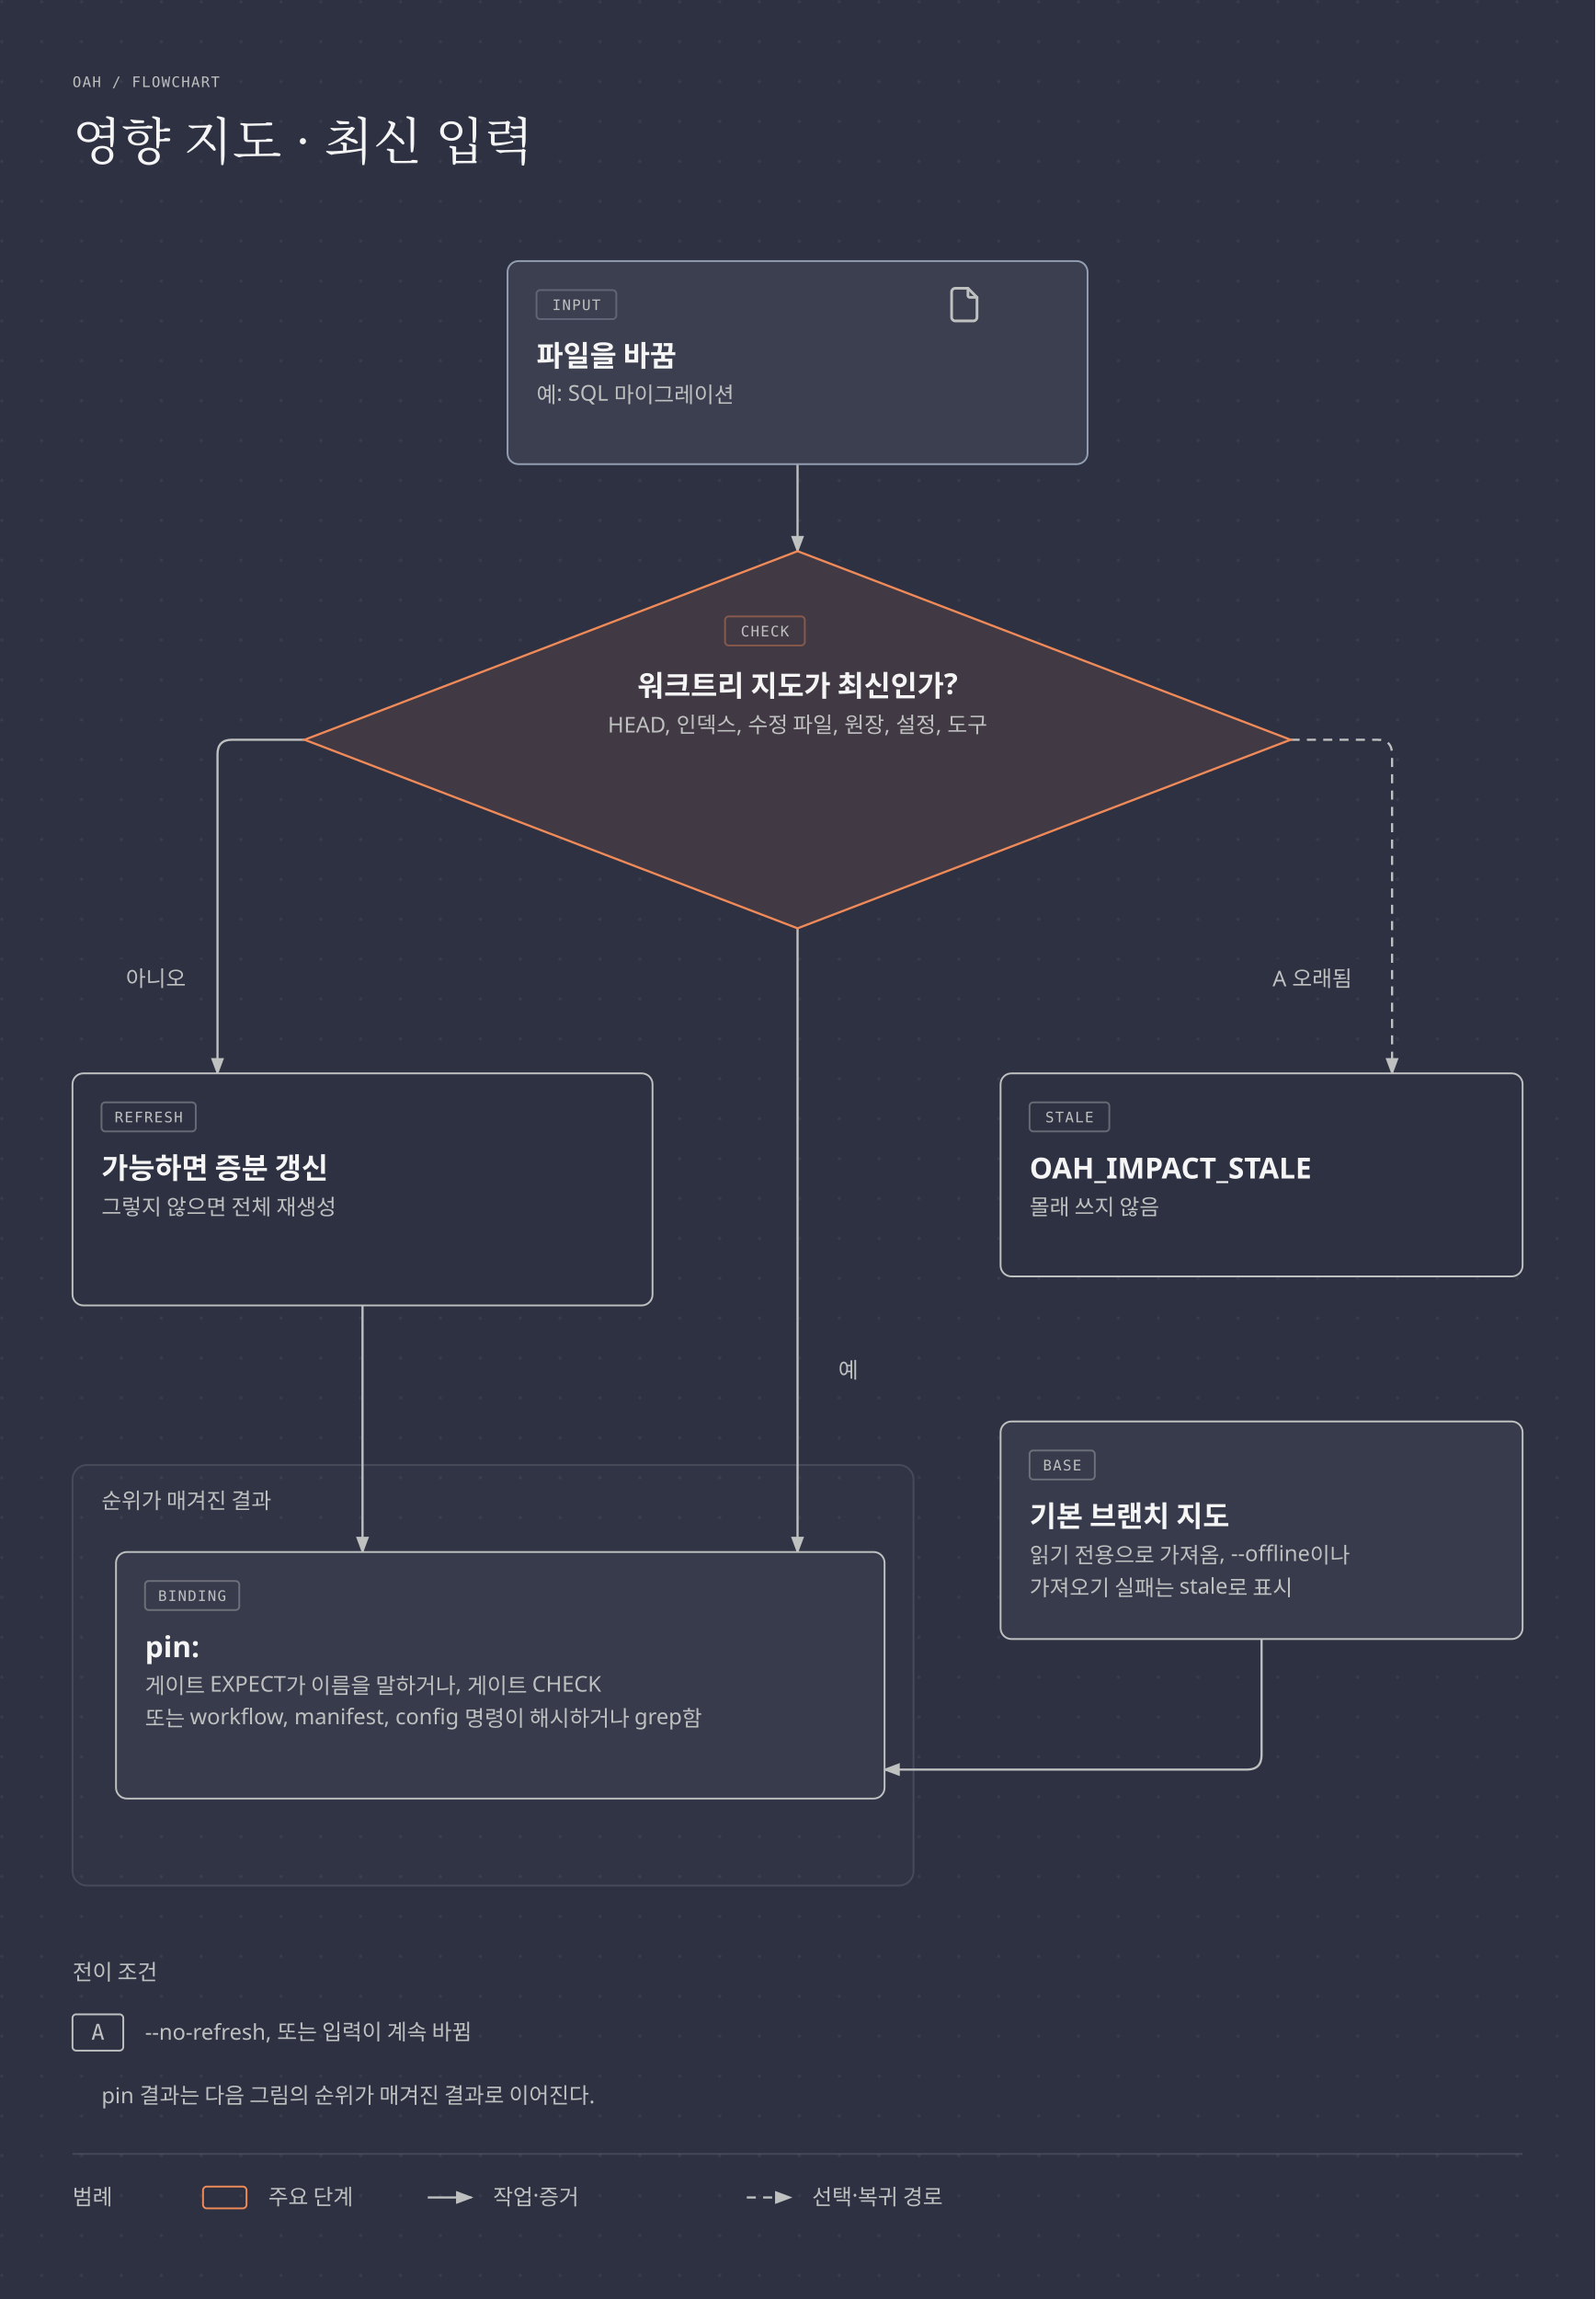
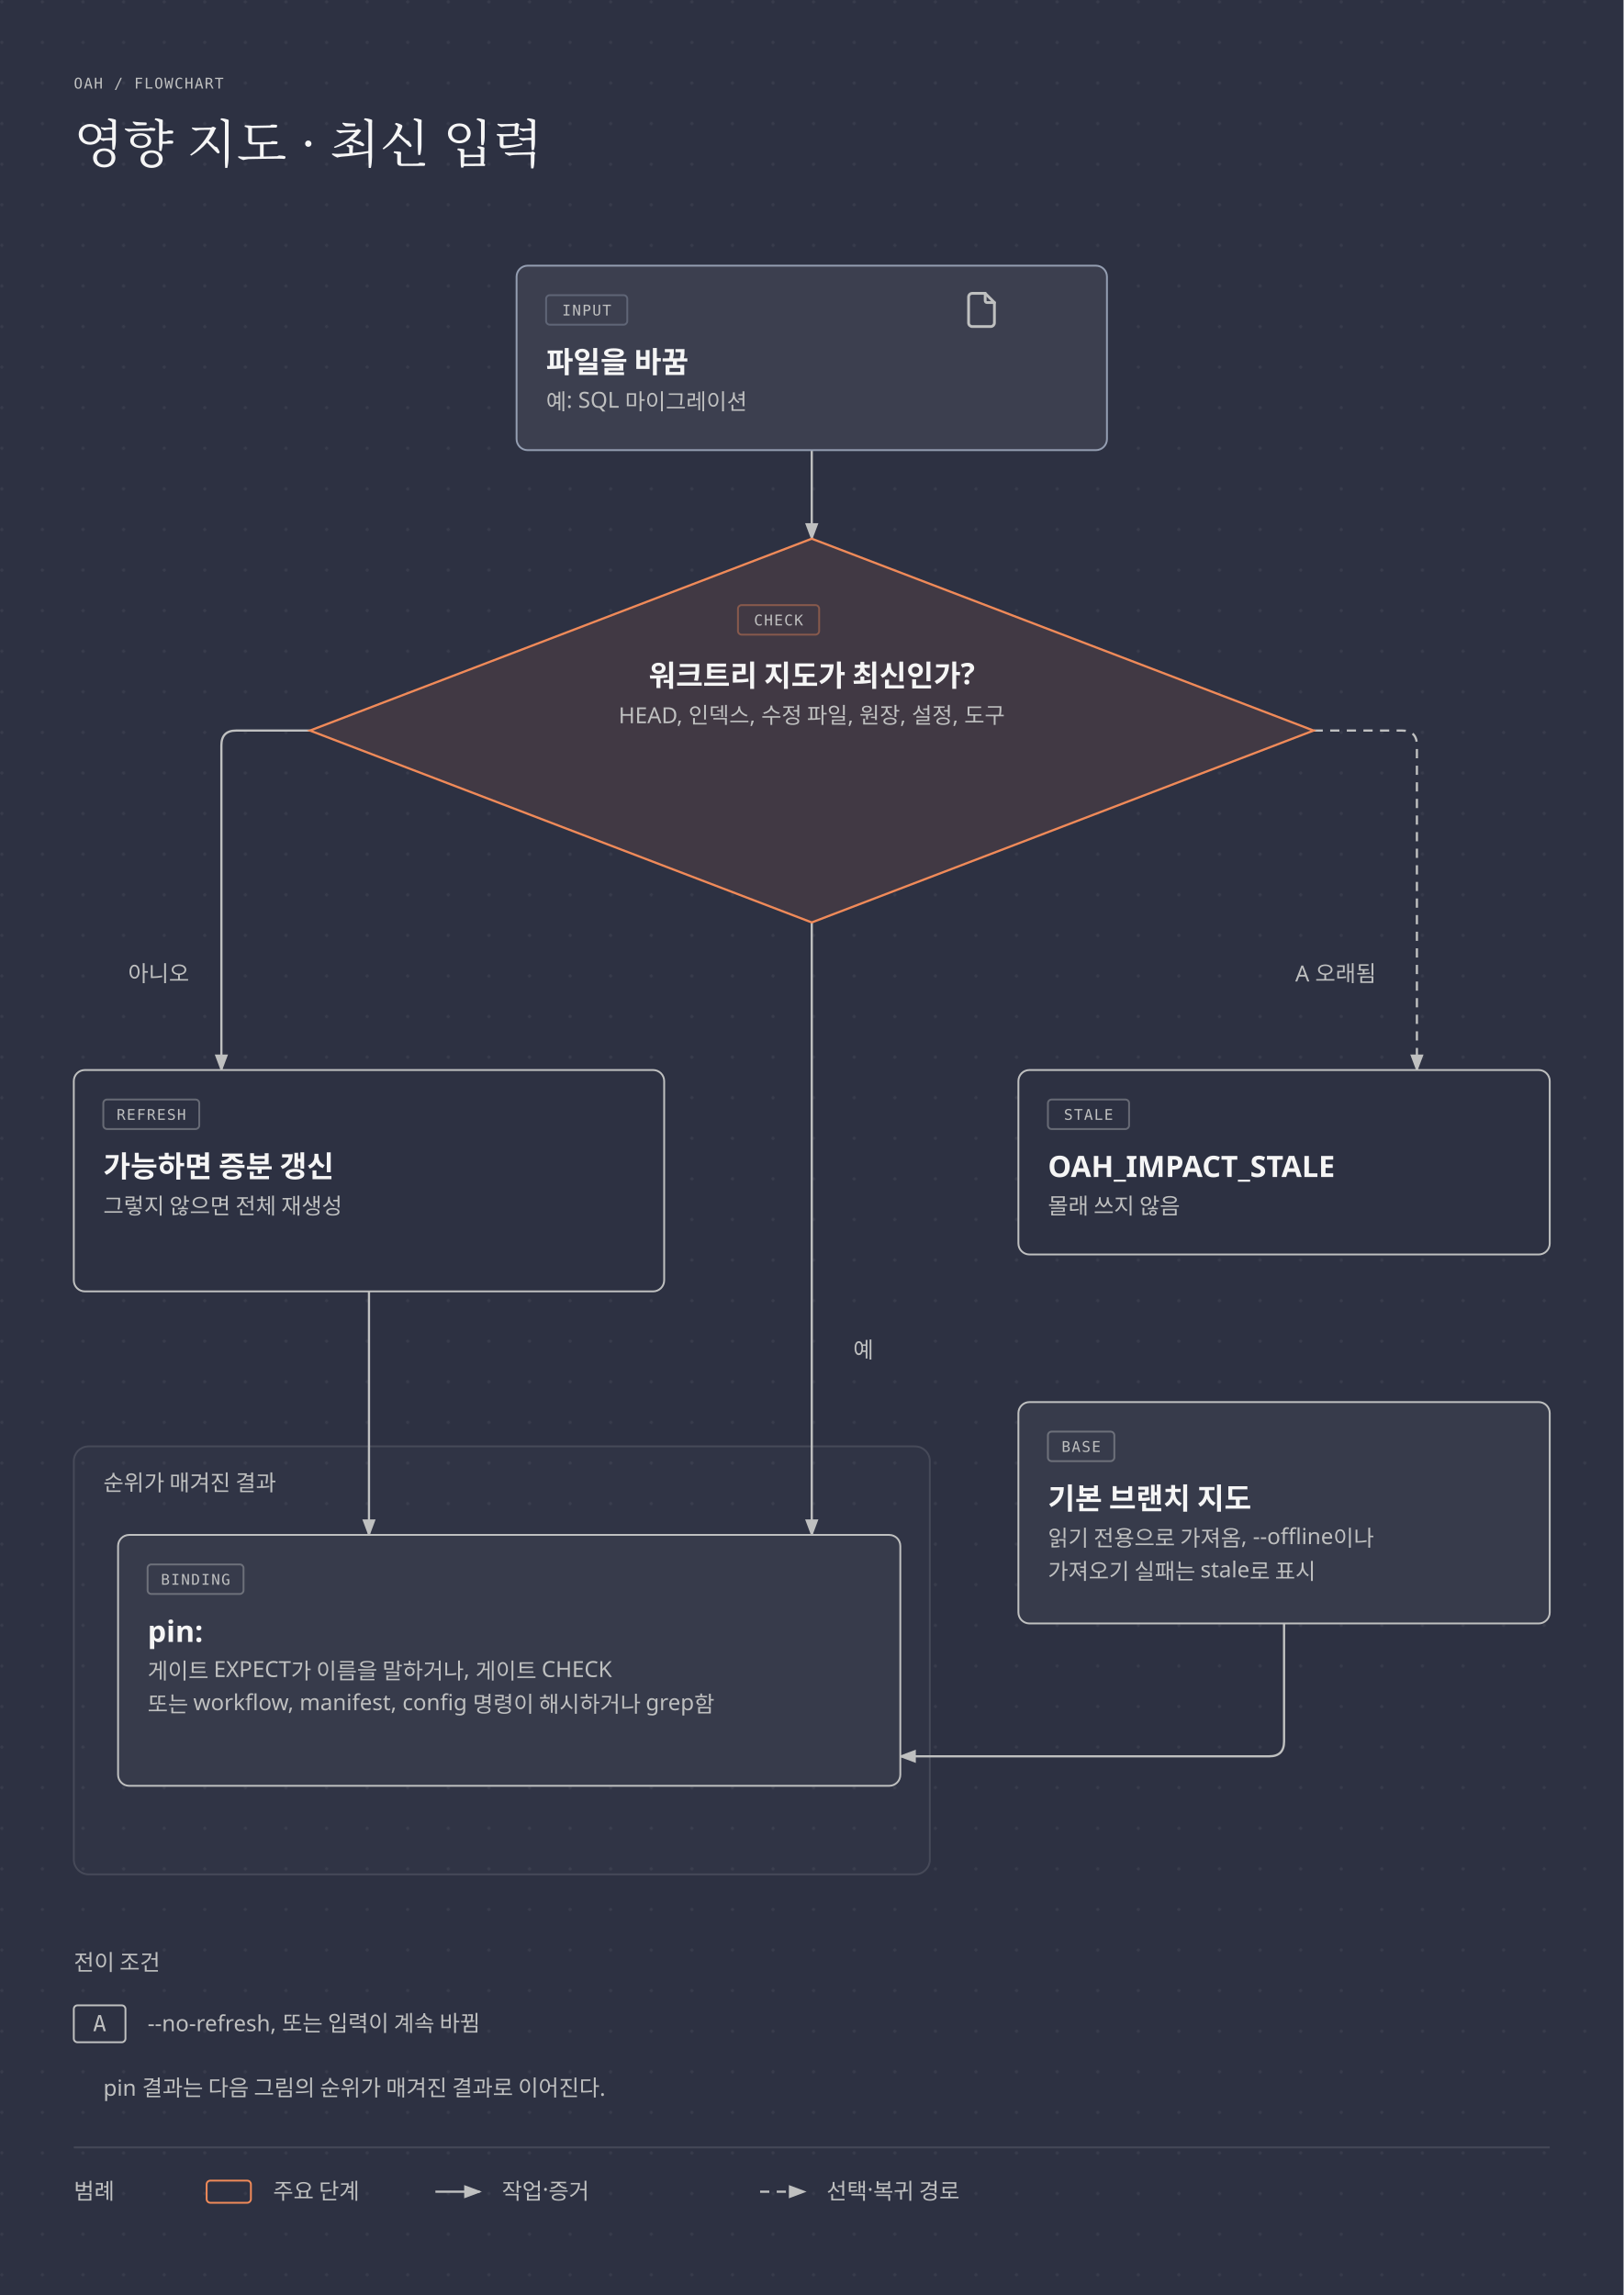
- <svg xmlns="http://www.w3.org/2000/svg" viewBox="0 0 880 1268" role="img" aria-labelledby="concepts-impact-freshness-ko-dark-title concepts-impact-freshness-ko-dark-desc" data-diagram-type="Flowchart" data-size="fit" id="concepts-impact-freshness-ko-dark-root">
+ <svg xmlns="http://www.w3.org/2000/svg" viewBox="0 0 880 1244" role="img" aria-labelledby="concepts-impact-freshness-ko-dark-title concepts-impact-freshness-ko-dark-desc" data-diagram-type="Flowchart" data-size="fit" id="concepts-impact-freshness-ko-dark-root">
  <defs>
    <style>#concepts-impact-freshness-ko-dark-root { font-family: "Geist", "Noto Sans KR", "Apple SD Gothic Neo", "Malgun Gothic", system-ui, sans-serif; color: #f5f5f5; }
      #concepts-impact-freshness-ko-dark-root .diagram-container { width: 100%; overflow-x: auto; }
      #concepts-impact-freshness-ko-dark-root text { font-family: "Geist", "Noto Sans KR", "Apple SD Gothic Neo", "Malgun Gothic", system-ui, sans-serif; fill: #f5f5f5; }
      #concepts-impact-freshness-ko-dark-root .title { font-family: "Instrument Serif", "Noto Serif KR", "AppleMyungjo", "Batang", "Noto Serif CJK KR", serif; font-size: 28px; font-weight: 400; }
      #concepts-impact-freshness-ko-dark-root .node { font-size: 16px; font-weight: 600; }
      #concepts-impact-freshness-ko-dark-root .sub { font-family: "Geist", "Noto Sans KR", "Apple SD Gothic Neo", "Malgun Gothic", system-ui, sans-serif; font-size: 12px; font-weight: 400; fill: #bfc0c0; }
      #concepts-impact-freshness-ko-dark-root .technical { font-family: "Geist Mono", ui-monospace, "SFMono-Regular", Consolas, monospace; }
      #concepts-impact-freshness-ko-dark-root .label { font-size: 12px; font-family: "Geist Mono", ui-monospace, "SFMono-Regular", Consolas, monospace; font-weight: 400; fill: #bfc0c0; }
      #concepts-impact-freshness-ko-dark-root .prose { font-size: 12px; font-weight: 400; fill: #bfc0c0; }
      #concepts-impact-freshness-ko-dark-root .zone-label { font-size: 12px; font-family: "Geist", "Noto Sans KR", "Apple SD Gothic Neo", "Malgun Gothic", system-ui, sans-serif; font-weight: 500; fill: #bfc0c0; }
      #concepts-impact-freshness-ko-dark-root .arrow-label { font-size: 12px; font-family: "Geist", "Noto Sans KR", "Apple SD Gothic Neo", "Malgun Gothic", system-ui, sans-serif; font-weight: 500; fill: #bfc0c0; }
      #concepts-impact-freshness-ko-dark-root .tag { font-family: "Geist Mono", ui-monospace, "SFMono-Regular", Consolas, monospace; font-size: 8px; font-weight: 500; letter-spacing: .08em; fill: #bfc0c0; }
      #concepts-impact-freshness-ko-dark-root .ghost { font-family: "Geist Mono", ui-monospace, "SFMono-Regular", Consolas, monospace; font-size: 32px; font-weight: 600; fill: #f5f5f5; opacity: .06; }
      @media print {
#concepts-impact-freshness-ko-dark-root .diagram-container { overflow-x: visible; }
}</style>
    <pattern id="concepts-impact-freshness-ko-dark-dots" width="22" height="22" patternUnits="userSpaceOnUse">
      <circle cx="1" cy="1" r="0.9" fill="#f5f5f5" fill-opacity=".10" />
    </pattern>
    <marker id="concepts-impact-freshness-ko-dark-arrow" markerWidth="8" markerHeight="6" refX="7" refY="3" orient="auto">
      <polygon points="0 0, 8 3, 0 6" fill="#bfc0c0" />
    </marker>
    <marker id="concepts-impact-freshness-ko-dark-arrow-accent" markerWidth="8" markerHeight="6" refX="7" refY="3" orient="auto">
      <polygon points="0 0, 8 3, 0 6" fill="#f08a59" />
    </marker>
    <marker id="concepts-impact-freshness-ko-dark-arrow-link" markerWidth="8" markerHeight="6" refX="7" refY="3" orient="auto">
      <polygon points="0 0, 8 3, 0 6" fill="#739fdf" />
    </marker>
  </defs>
-   <rect width="880" height="1268" fill="#2d3142" />
-   <rect width="880" height="1268" fill="url(#concepts-impact-freshness-ko-dark-dots)" opacity=".55" />
+   <rect width="880" height="1244" fill="#2d3142" />
+   <rect width="880" height="1244" fill="url(#concepts-impact-freshness-ko-dark-dots)" opacity=".55" />
  <text x="40" y="48" class="tag" text-anchor="start">OAH / FLOWCHART</text>
  <text x="40" y="88" class="title" text-anchor="start">영향 지도 · 최신 입력</text>
-   <rect x="40" y="808" width="464" height="232" rx="8" fill="#f5f5f5" stroke="#f5f5f5" stroke-width="1" data-group-id="ranked" fill-opacity=".02" stroke-opacity=".12" />
-   <text x="56" y="832" class="zone-label" text-anchor="start">순위가 매겨진 결과</text>
-   <path d="M 440,256 L 440,304" data-edge-id="e1" data-from="change" data-to="fresh" data-label="" fill="none" stroke="#bfc0c0" stroke-width="1.2" marker-end="url(#concepts-impact-freshness-ko-dark-arrow)" />
-   <path d="M 440,512 L 440,856" data-edge-id="e2" data-from="fresh" data-to="pinR" data-label="예" fill="none" stroke="#bfc0c0" stroke-width="1.2" marker-end="url(#concepts-impact-freshness-ko-dark-arrow)" />
-   <path d="M 168,408 L 128,408 Q 120,408 120,416 L 120,592" data-edge-id="e3" data-from="fresh" data-to="refresh" data-label="아니오" fill="none" stroke="#bfc0c0" stroke-width="1.2" marker-end="url(#concepts-impact-freshness-ko-dark-arrow)" />
-   <path d="M 200,720 L 200,856" data-edge-id="e4" data-from="refresh" data-to="pinR" data-label="" fill="none" stroke="#bfc0c0" stroke-width="1.2" marker-end="url(#concepts-impact-freshness-ko-dark-arrow)" />
-   <path d="M 712,408 L 760,408 Q 768,408 768,416 L 768,592" data-edge-id="e5" data-from="fresh" data-to="stale" data-label="--no-refresh, 또는 입력이 계속 바뀜" fill="none" stroke="#bfc0c0" stroke-width="1.2" stroke-dasharray="5,4" marker-end="url(#concepts-impact-freshness-ko-dark-arrow)" />
-   <path d="M 696,904 L 696,968 Q 696,976 688,976 L 488,976" data-edge-id="e6" data-from="dflt" data-to="pinR" data-label="" fill="none" stroke="#bfc0c0" stroke-width="1.2" marker-end="url(#concepts-impact-freshness-ko-dark-arrow)" />
-   <rect x="448" y="745" width="40" height="20" rx="2" fill="#2d3142" />
-   <text x="468" y="760" class="arrow-label" text-anchor="middle">예</text>
-   <rect x="60" y="529" width="52" height="20" rx="2" fill="#2d3142" />
-   <text x="86" y="544" class="arrow-label" text-anchor="middle">아니오</text>
-   <rect x="688" y="529" width="72" height="20" rx="2" fill="#2d3142" />
-   <text x="724" y="544" class="arrow-label" text-anchor="middle">A 오래됨</text>
+   <rect x="40" y="784" width="464" height="232" rx="8" fill="#f5f5f5" stroke="#f5f5f5" stroke-width="1" data-group-id="ranked" fill-opacity=".02" stroke-opacity=".12" />
+   <text x="56" y="808" class="zone-label" text-anchor="start">순위가 매겨진 결과</text>
+   <path d="M 440,244 L 440,292" data-edge-id="e1" data-from="change" data-to="fresh" data-label="" fill="none" stroke="#bfc0c0" stroke-width="1.2" marker-end="url(#concepts-impact-freshness-ko-dark-arrow)" />
+   <path d="M 440,500 L 440,832" data-edge-id="e2" data-from="fresh" data-to="pinR" data-label="예" fill="none" stroke="#bfc0c0" stroke-width="1.2" marker-end="url(#concepts-impact-freshness-ko-dark-arrow)" />
+   <path d="M 168,396 L 128,396 Q 120,396 120,404 L 120,580" data-edge-id="e3" data-from="fresh" data-to="refresh" data-label="아니오" fill="none" stroke="#bfc0c0" stroke-width="1.2" marker-end="url(#concepts-impact-freshness-ko-dark-arrow)" />
+   <path d="M 200,700 L 200,832" data-edge-id="e4" data-from="refresh" data-to="pinR" data-label="" fill="none" stroke="#bfc0c0" stroke-width="1.2" marker-end="url(#concepts-impact-freshness-ko-dark-arrow)" />
+   <path d="M 712,396 L 760,396 Q 768,396 768,404 L 768,580" data-edge-id="e5" data-from="fresh" data-to="stale" data-label="--no-refresh, 또는 입력이 계속 바뀜" fill="none" stroke="#bfc0c0" stroke-width="1.2" stroke-dasharray="5,4" marker-end="url(#concepts-impact-freshness-ko-dark-arrow)" />
+   <path d="M 696,880 L 696,944 Q 696,952 688,952 L 488,952" data-edge-id="e6" data-from="dflt" data-to="pinR" data-label="" fill="none" stroke="#bfc0c0" stroke-width="1.2" marker-end="url(#concepts-impact-freshness-ko-dark-arrow)" />
+   <rect x="448" y="721" width="40" height="20" rx="2" fill="#2d3142" />
+   <text x="468" y="736" class="arrow-label" text-anchor="middle">예</text>
+   <rect x="60" y="517" width="52" height="20" rx="2" fill="#2d3142" />
+   <text x="86" y="532" class="arrow-label" text-anchor="middle">아니오</text>
+   <rect x="688" y="517" width="72" height="20" rx="2" fill="#2d3142" />
+   <text x="724" y="532" class="arrow-label" text-anchor="middle">A 오래됨</text>
  <g data-node-id="change" data-source-label="파일을 바꿈 예: SQL 마이그레이션">
-     <rect x="280" y="144" width="320" height="112" rx="6" fill="#2d3142" />
-     <rect x="280" y="144" width="320" height="112" rx="6" fill="#bfc0c0" stroke="#949eb2" stroke-width="1" fill-opacity=".10" />
+     <rect x="280" y="144" width="320" height="100" rx="6" fill="#2d3142" />
+     <rect x="280" y="144" width="320" height="100" rx="6" fill="#bfc0c0" stroke="#949eb2" stroke-width="1" fill-opacity=".10" />
    <g aria-hidden="true">
      <rect x="296" y="160" width="44" height="16" rx="2" fill="none" stroke="#949eb2" stroke-width="1" stroke-opacity=".4" />
      <text x="318" y="171" class="tag" text-anchor="middle">INPUT</text>
      <g transform="translate(520,156)" color="#bfc0c0">
        <g fill="none" stroke="currentColor" stroke-width="1.5" stroke-linecap="round" stroke-linejoin="round">
          <path d="M14 3v4a1 1 0 0 0 1 1h4" />
          <path d="M17 21h-10a2 2 0 0 1 -2 -2v-14a2 2 0 0 1 2 -2h7l5 5v11a2 2 0 0 1 -2 2" />
        </g>
      </g>
    </g>
    <text x="296" y="202" class="node" text-anchor="start">파일을 바꿈</text>
    <text x="296" y="222" class="sub" text-anchor="start">예: SQL 마이그레이션</text>
  </g>
  <g data-node-id="fresh" data-source-label="워크트리 지도가 최신인가? HEAD, 인덱스, 수정 파일, 원장, 설정, 도구">
-     <polygon points="440,304 712,408 440,512 168,408" fill="#2d3142" />
-     <polygon points="440,304 712,408 440,512 168,408" fill="#f08a59" fill-opacity=".10" stroke="#f08a59" stroke-width="1.2" />
+     <polygon points="440,292 712,396 440,500 168,396" fill="#2d3142" />
+     <polygon points="440,292 712,396 440,500 168,396" fill="#f08a59" fill-opacity=".10" stroke="#f08a59" stroke-width="1.2" />
    <g aria-hidden="true">
-       <rect x="400" y="340" width="44" height="16" rx="2" fill="none" stroke="#f08a59" stroke-width="1" stroke-opacity=".4" />
-       <text x="422" y="351" class="tag" text-anchor="middle">CHECK</text>
+       <rect x="400" y="328" width="44" height="16" rx="2" fill="none" stroke="#f08a59" stroke-width="1" stroke-opacity=".4" />
+       <text x="422" y="339" class="tag" text-anchor="middle">CHECK</text>
    </g>
-     <text x="440" y="384" class="node" text-anchor="middle">워크트리 지도가 최신인가?</text>
-     <text x="440" y="404" class="sub" text-anchor="middle">HEAD, 인덱스, 수정 파일, 원장, 설정, 도구</text>
+     <text x="440" y="372" class="node" text-anchor="middle">워크트리 지도가 최신인가?</text>
+     <text x="440" y="392" class="sub" text-anchor="middle">HEAD, 인덱스, 수정 파일, 원장, 설정, 도구</text>
  </g>
  <g data-node-id="refresh" data-source-label="가능하면 증분 갱신 그렇지 않으면 전체 재생성">
-     <rect x="40" y="592" width="320" height="128" rx="6" fill="#2d3142" />
-     <rect x="40" y="592" width="320" height="128" rx="6" fill="#2d3142" stroke="#bfc0c0" stroke-width="1" />
+     <rect x="40" y="580" width="320" height="120" rx="6" fill="#2d3142" />
+     <rect x="40" y="580" width="320" height="120" rx="6" fill="#2d3142" stroke="#bfc0c0" stroke-width="1" />
    <g aria-hidden="true">
-       <rect x="56" y="608" width="52" height="16" rx="2" fill="none" stroke="#bfc0c0" stroke-width="1" stroke-opacity=".4" />
-       <text x="82" y="619" class="tag" text-anchor="middle">REFRESH</text>
+       <rect x="56" y="596" width="52" height="16" rx="2" fill="none" stroke="#bfc0c0" stroke-width="1" stroke-opacity=".4" />
+       <text x="82" y="607" class="tag" text-anchor="middle">REFRESH</text>
    </g>
-     <text x="56" y="650" class="node" text-anchor="start">가능하면 증분 갱신</text>
-     <text x="56" y="670" class="sub" text-anchor="start">그렇지 않으면 전체 재생성</text>
+     <text x="56" y="638" class="node" text-anchor="start">가능하면 증분 갱신</text>
+     <text x="56" y="658" class="sub" text-anchor="start">그렇지 않으면 전체 재생성</text>
  </g>
  <g data-node-id="stale" data-source-label="OAH_IMPACT_STALE 몰래 쓰지 않음">
-     <rect x="552" y="592" width="288" height="112" rx="6" fill="#2d3142" />
-     <rect x="552" y="592" width="288" height="112" rx="6" fill="#2d3142" stroke="#bfc0c0" stroke-width="1" />
+     <rect x="552" y="580" width="288" height="100" rx="6" fill="#2d3142" />
+     <rect x="552" y="580" width="288" height="100" rx="6" fill="#2d3142" stroke="#bfc0c0" stroke-width="1" />
    <g aria-hidden="true">
-       <rect x="568" y="608" width="44" height="16" rx="2" fill="none" stroke="#bfc0c0" stroke-width="1" stroke-opacity=".4" />
-       <text x="590" y="619" class="tag" text-anchor="middle">STALE</text>
+       <rect x="568" y="596" width="44" height="16" rx="2" fill="none" stroke="#bfc0c0" stroke-width="1" stroke-opacity=".4" />
+       <text x="590" y="607" class="tag" text-anchor="middle">STALE</text>
    </g>
-     <text x="568" y="650" class="node" text-anchor="start">OAH_IMPACT_STALE</text>
-     <text x="568" y="670" class="sub" text-anchor="start">몰래 쓰지 않음</text>
+     <text x="568" y="638" class="node" text-anchor="start">OAH_IMPACT_STALE</text>
+     <text x="568" y="658" class="sub" text-anchor="start">몰래 쓰지 않음</text>
  </g>
  <g data-node-id="dflt" data-source-label="기본 브랜치 지도 읽기 전용으로 가져옴, --offline이나 가져오기 실패는 stale로 표시">
-     <rect x="552" y="784" width="288" height="120" rx="6" fill="#2d3142" />
-     <rect x="552" y="784" width="288" height="120" rx="6" fill="#f5f5f5" stroke="#bfc0c0" stroke-width="1" fill-opacity=".05" />
+     <rect x="552" y="760" width="288" height="120" rx="6" fill="#2d3142" />
+     <rect x="552" y="760" width="288" height="120" rx="6" fill="#f5f5f5" stroke="#bfc0c0" stroke-width="1" fill-opacity=".05" />
    <g aria-hidden="true">
-       <rect x="568" y="800" width="36" height="16" rx="2" fill="none" stroke="#bfc0c0" stroke-width="1" stroke-opacity=".4" />
-       <text x="586" y="811" class="tag" text-anchor="middle">BASE</text>
+       <rect x="568" y="776" width="36" height="16" rx="2" fill="none" stroke="#bfc0c0" stroke-width="1" stroke-opacity=".4" />
+       <text x="586" y="787" class="tag" text-anchor="middle">BASE</text>
    </g>
-     <text x="568" y="842" class="node" text-anchor="start">기본 브랜치 지도</text>
-     <text x="568" y="862" class="sub" text-anchor="start">읽기 전용으로 가져옴, --offline이나</text>
-     <text x="568" y="880" class="sub" text-anchor="start">가져오기 실패는 stale로 표시</text>
+     <text x="568" y="818" class="node" text-anchor="start">기본 브랜치 지도</text>
+     <text x="568" y="838" class="sub" text-anchor="start">읽기 전용으로 가져옴, --offline이나</text>
+     <text x="568" y="856" class="sub" text-anchor="start">가져오기 실패는 stale로 표시</text>
  </g>
  <g data-node-id="pinR" data-source-label="pin: 게이트 EXPECT가 이름을 말하거나, 게이트 CHECK 또는 workflow, manifest, config 명령이 해시하거나 grep함" data-parent="ranked">
-     <rect x="64" y="856" width="424" height="136" rx="6" fill="#2d3142" />
-     <rect x="64" y="856" width="424" height="136" rx="6" fill="#f5f5f5" stroke="#bfc0c0" stroke-width="1" fill-opacity=".05" />
+     <rect x="64" y="832" width="424" height="136" rx="6" fill="#2d3142" />
+     <rect x="64" y="832" width="424" height="136" rx="6" fill="#f5f5f5" stroke="#bfc0c0" stroke-width="1" fill-opacity=".05" />
    <g aria-hidden="true">
-       <rect x="80" y="872" width="52" height="16" rx="2" fill="none" stroke="#bfc0c0" stroke-width="1" stroke-opacity=".4" />
-       <text x="106" y="883" class="tag" text-anchor="middle">BINDING</text>
+       <rect x="80" y="848" width="52" height="16" rx="2" fill="none" stroke="#bfc0c0" stroke-width="1" stroke-opacity=".4" />
+       <text x="106" y="859" class="tag" text-anchor="middle">BINDING</text>
    </g>
-     <text x="80" y="914" class="node" text-anchor="start">pin:</text>
-     <text x="80" y="934" class="sub" text-anchor="start">게이트 EXPECT가 이름을 말하거나, 게이트 CHECK</text>
-     <text x="80" y="952" class="sub" text-anchor="start">또는 workflow, manifest, config 명령이 해시하거나 grep함</text>
+     <text x="80" y="890" class="node" text-anchor="start">pin:</text>
+     <text x="80" y="910" class="sub" text-anchor="start">게이트 EXPECT가 이름을 말하거나, 게이트 CHECK</text>
+     <text x="80" y="928" class="sub" text-anchor="start">또는 workflow, manifest, config 명령이 해시하거나 grep함</text>
  </g>
-   <text x="40" y="1092" class="zone-label" text-anchor="start">전이 조건</text>
-   <rect x="40" y="1111" width="28" height="20" rx="2" fill="#2d3142" stroke="#bfc0c0" stroke-width="1" />
-   <text x="54" y="1125" class="label" text-anchor="middle">A</text>
-   <text x="80" y="1125" class="prose" text-anchor="start">--no-refresh, 또는 입력이 계속 바뀜</text>
-   <text x="56" y="1160" class="prose" text-anchor="start">pin 결과는 다음 그림의 순위가 매겨진 결과로 이어진다.</text>
-   <line x1="40" y1="1188" x2="840" y2="1188" stroke="#f5f5f5" stroke-opacity=".12" />
-   <text x="40" y="1216" class="zone-label" text-anchor="start">범례</text>
-   <rect x="112" y="1206" width="24" height="12" rx="2" fill="none" stroke="#f08a59" stroke-width="1" />
-   <text x="148" y="1216" class="prose" text-anchor="start">주요 단계</text>
-   <path d="M 236,1212 h 24" fill="none" stroke="#bfc0c0" stroke-width="1.2" marker-end="url(#concepts-impact-freshness-ko-dark-arrow)" />
-   <text x="272" y="1216" class="prose" text-anchor="start">작업·증거</text>
-   <path d="M 412,1212 h 24" fill="none" stroke="#bfc0c0" stroke-width="1.2" stroke-dasharray="5,4" marker-end="url(#concepts-impact-freshness-ko-dark-arrow)" />
-   <text x="448" y="1216" class="prose" text-anchor="start">선택·복귀 경로</text>
+   <text x="40" y="1068" class="zone-label" text-anchor="start">전이 조건</text>
+   <rect x="40" y="1087" width="28" height="20" rx="2" fill="#2d3142" stroke="#bfc0c0" stroke-width="1" />
+   <text x="54" y="1101" class="label" text-anchor="middle">A</text>
+   <text x="80" y="1101" class="prose" text-anchor="start">--no-refresh, 또는 입력이 계속 바뀜</text>
+   <text x="56" y="1136" class="prose" text-anchor="start">pin 결과는 다음 그림의 순위가 매겨진 결과로 이어진다.</text>
+   <line x1="40" y1="1164" x2="840" y2="1164" stroke="#f5f5f5" stroke-opacity=".12" />
+   <text x="40" y="1192" class="zone-label" text-anchor="start">범례</text>
+   <rect x="112" y="1182" width="24" height="12" rx="2" fill="none" stroke="#f08a59" stroke-width="1" />
+   <text x="148" y="1192" class="prose" text-anchor="start">주요 단계</text>
+   <path d="M 236,1188 h 24" fill="none" stroke="#bfc0c0" stroke-width="1.2" marker-end="url(#concepts-impact-freshness-ko-dark-arrow)" />
+   <text x="272" y="1192" class="prose" text-anchor="start">작업·증거</text>
+   <path d="M 412,1188 h 24" fill="none" stroke="#bfc0c0" stroke-width="1.2" stroke-dasharray="5,4" marker-end="url(#concepts-impact-freshness-ko-dark-arrow)" />
+   <text x="448" y="1192" class="prose" text-anchor="start">선택·복귀 경로</text>
</svg>
